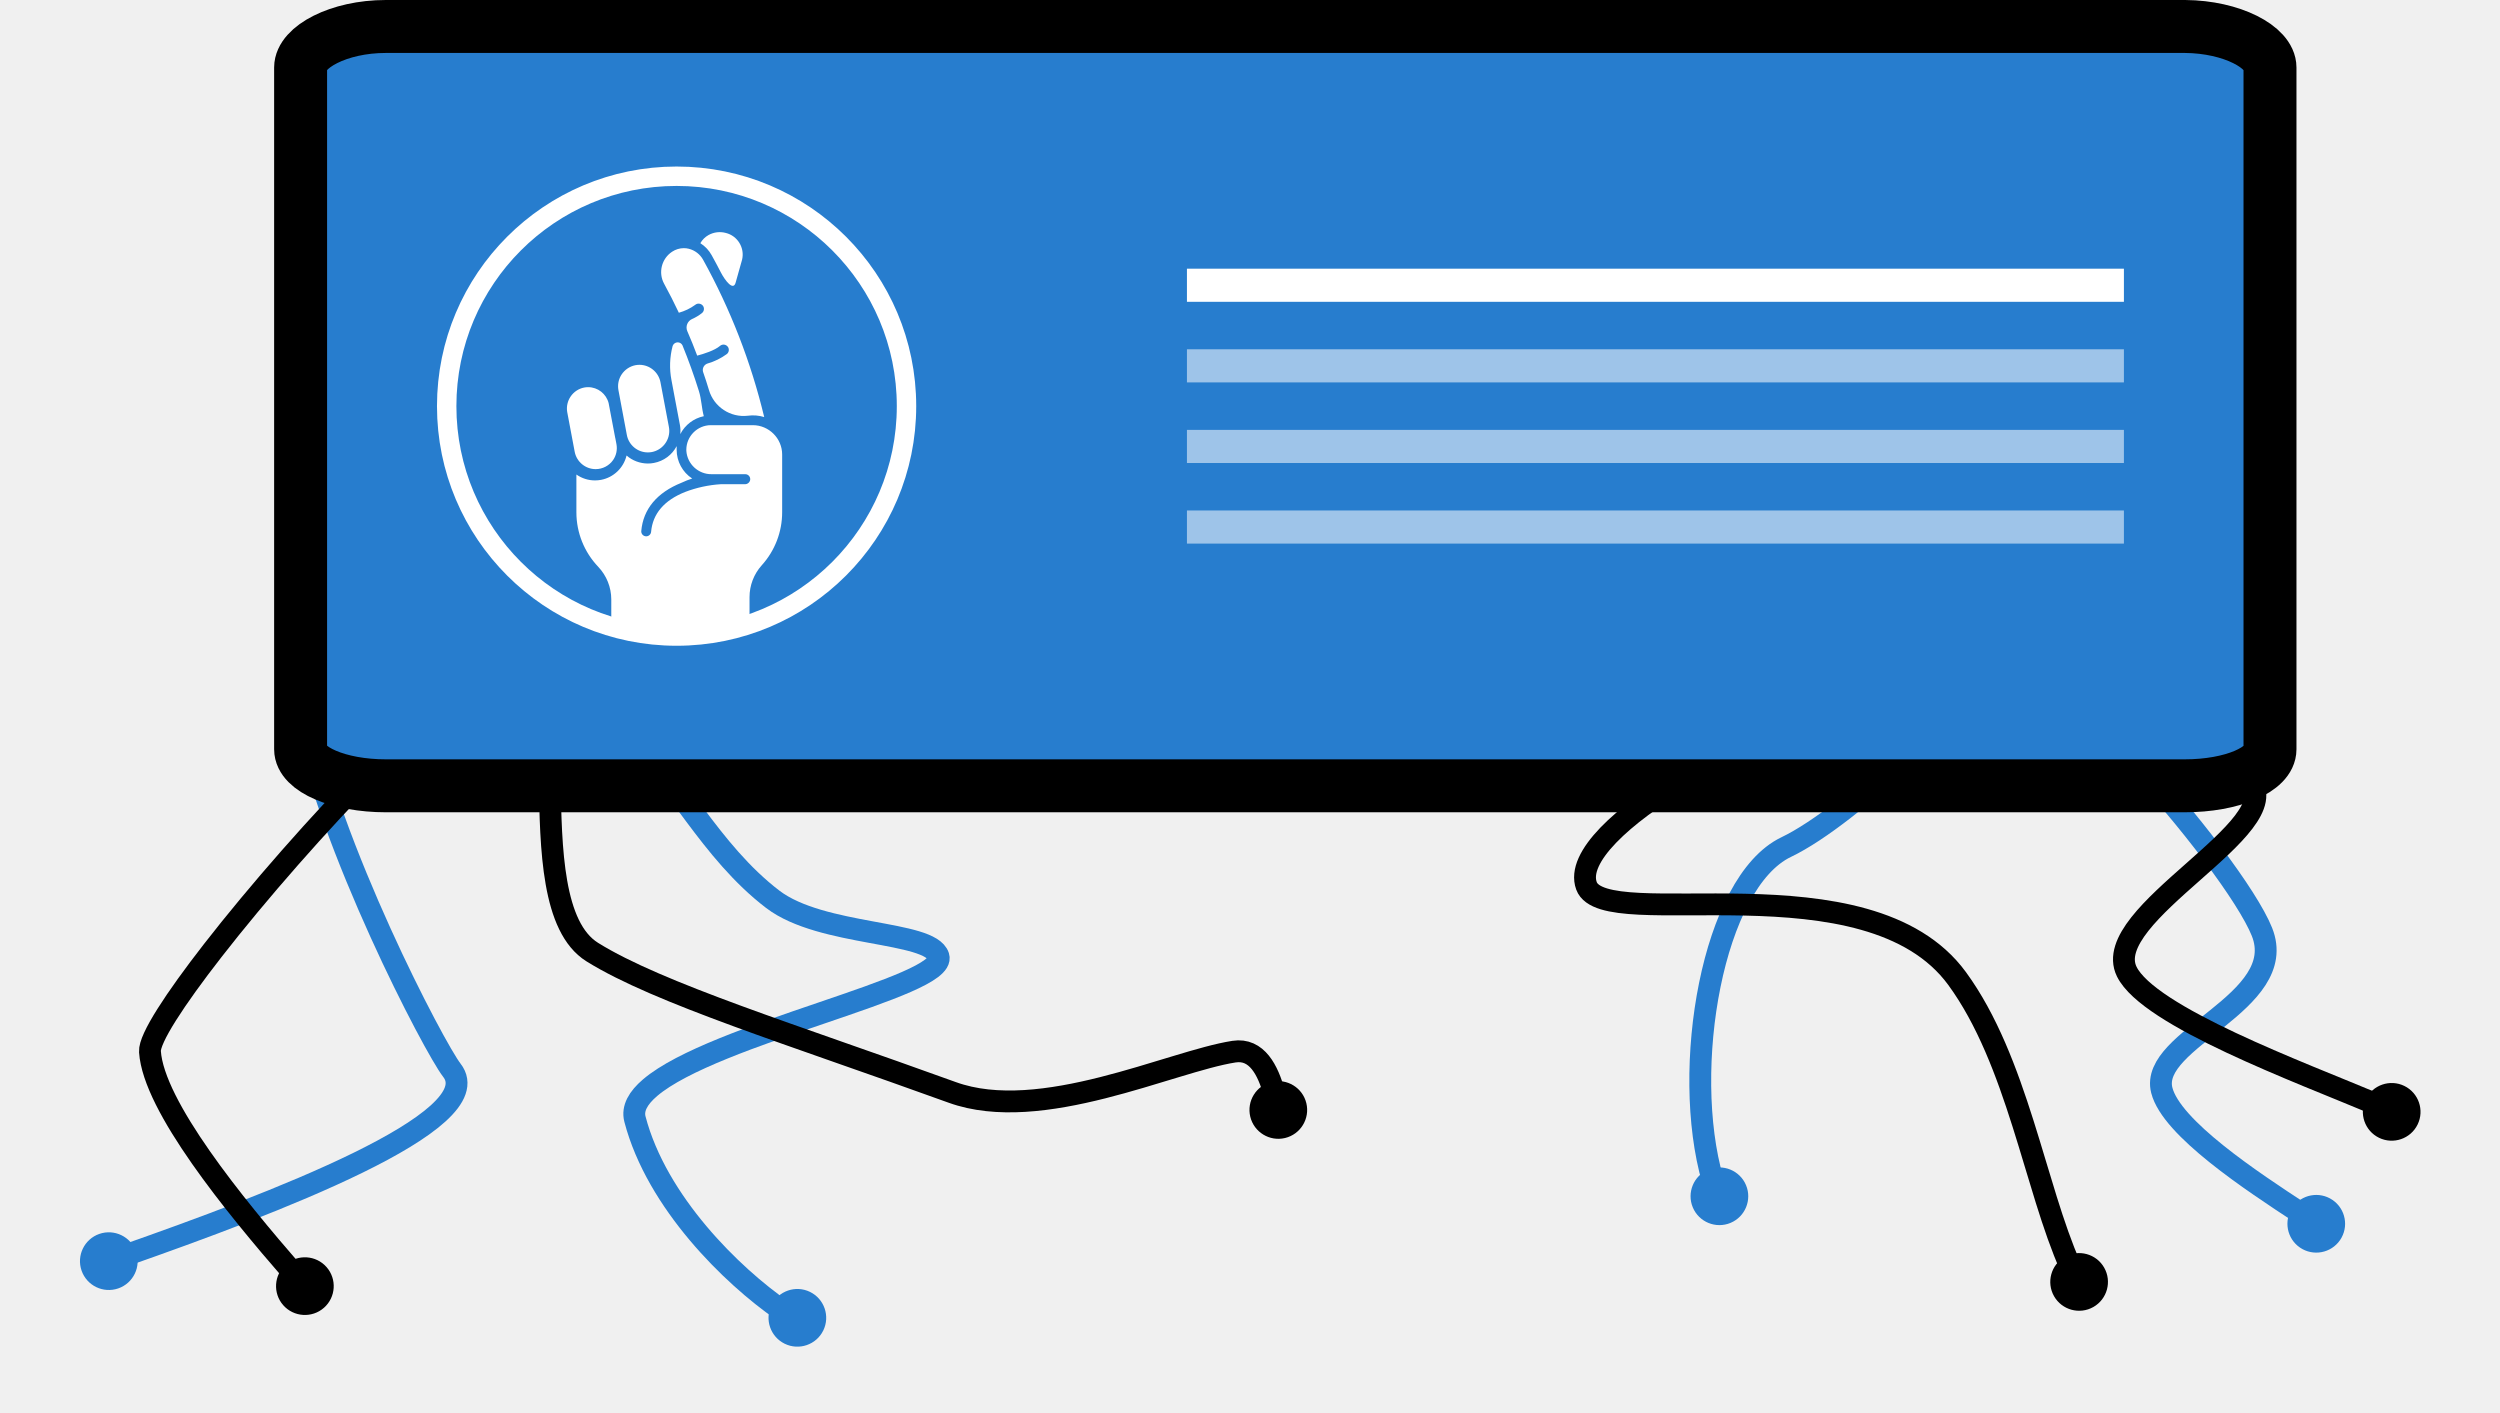
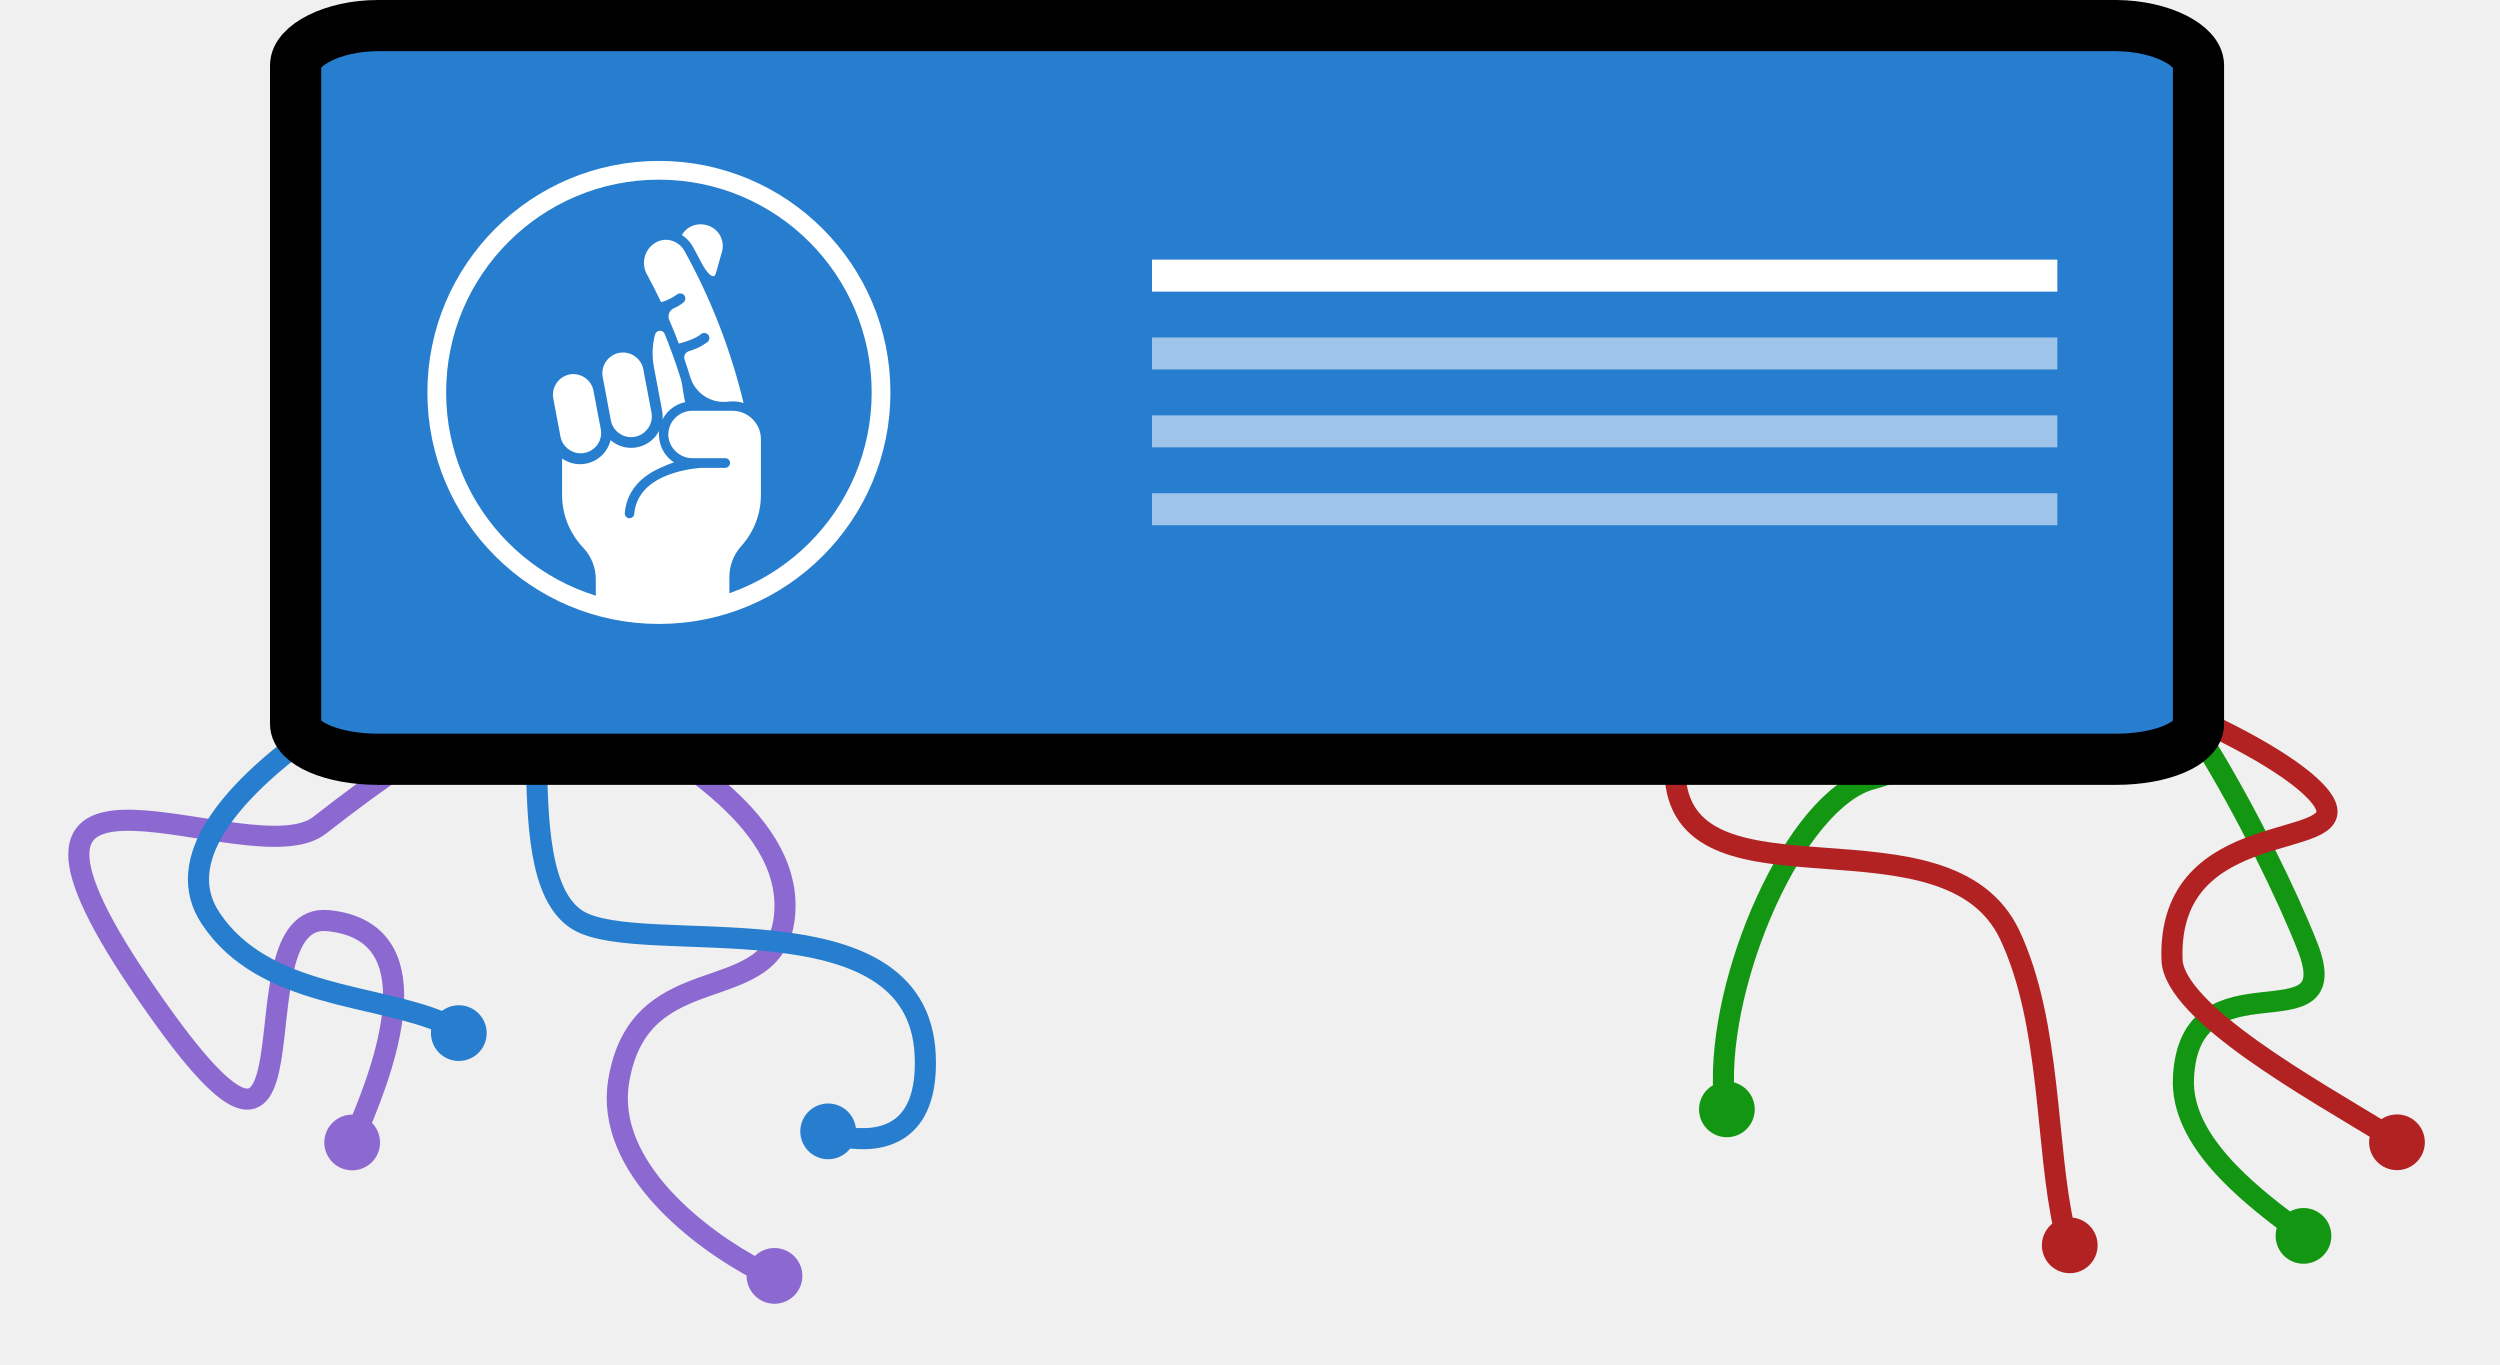
- <svg xmlns="http://www.w3.org/2000/svg" width="100%" height="100%" viewBox="0 0 515 291" version="1.1" xml:space="preserve" style="fill-rule:evenodd;clip-rule:evenodd;stroke-linecap:round;stroke-linejoin:round;stroke-miterlimit:1.5;">
-   <g transform="matrix(1,0,0,1,-134.131,-197.121)">
-     <g transform="matrix(0.259115,0.308895,-0.308895,0.259115,586.428,293.75)">
+ <svg xmlns="http://www.w3.org/2000/svg" width="100%" height="100%" viewBox="0 0 533 291" version="1.1" xml:space="preserve" style="fill-rule:evenodd;clip-rule:evenodd;stroke-linecap:round;stroke-linejoin:round;stroke-miterlimit:1.5;">
+   <g transform="matrix(1,0,0,1,-133.031,-197.121)">
+     <g transform="matrix(0.195564,0.352578,-0.352578,0.195564,629.745,302.808)">
      <g transform="matrix(1.65286,-0.426968,0.216206,0.836964,-395.437,149.455)">
-         <g transform="matrix(1.18247,-1.66716,0.844209,2.33516,-370.225,475.426)">
-           <path d="M348.714,248.719C349.977,251.745 353.46,253.177 356.486,251.914C359.512,250.651 360.944,247.168 359.681,244.142C358.418,241.115 354.935,239.684 351.909,240.947C348.882,242.21 347.451,245.693 348.714,248.719Z" style="fill:rgb(39,125,206);" />
-           <path d="M480.504,247.193C483.211,249.045 483.904,252.746 482.052,255.452C480.2,258.159 476.5,258.852 473.793,257C471.087,255.148 470.393,251.448 472.245,248.741C474.097,246.035 477.798,245.341 480.504,247.193Z" style="fill:rgb(39,125,206);" />
-           <path d="M352.824,243.14C346.19,220.137 352.789,181.775 367.941,174.505C381.853,167.83 405.974,143.478 410.41,137.265C417.324,127.581 460.14,177.398 465.959,191.952C471.778,206.505 442.643,214.002 445.325,224.585C447.303,232.393 463.763,243.249 474.206,250.083" style="fill:none;stroke:rgb(39,125,206);stroke-width:4.5px;" />
+         <g transform="matrix(1.00011,-2.08126,1.0539,1.97503,-361.973,772.074)">
+           <path d="M362.333,237.612C362.939,240.835 366.048,242.96 369.271,242.354C372.494,241.748 374.619,238.639 374.013,235.416C373.407,232.193 370.298,230.069 367.075,230.675C363.852,231.28 361.727,234.389 362.333,237.612Z" style="fill:rgb(19,151,19);" />
+           <path d="M494.884,258.905C497.413,260.992 497.773,264.74 495.686,267.27C493.599,269.799 489.85,270.158 487.321,268.071C484.791,265.984 484.432,262.236 486.519,259.706C488.606,257.177 492.354,256.818 494.884,258.905Z" style="fill:rgb(19,151,19);" />
+           <path d="M367.514,233.01C366.074,208.697 382.798,170.334 399.073,166.077C414.001,162.173 442.317,142.859 447.856,137.604C456.486,129.414 483.346,179.805 491.977,201.867C500.521,223.708 466.622,202.421 465.507,229.975C464.975,243.107 479.072,254.18 488.352,261.219" style="fill:none;stroke:rgb(19,151,19);stroke-width:4.5px;" />
        </g>
      </g>
      <g transform="matrix(1.65286,-0.426968,0.216206,0.836964,-453.84,148.432)">
-         <g transform="matrix(1.18247,-1.66716,0.844209,2.33516,-337.251,493.469)">
-           <path d="M423.133,267.016C424.757,269.866 428.388,270.861 431.237,269.238C434.087,267.614 435.082,263.983 433.459,261.133C431.836,258.284 428.204,257.289 425.355,258.912C422.505,260.535 421.51,264.167 423.133,267.016Z" />
-           <path d="M495.295,223.703C498.241,225.143 499.464,228.704 498.024,231.651C496.584,234.597 493.023,235.82 490.076,234.38C487.13,232.94 485.907,229.379 487.347,226.432C488.787,223.486 492.348,222.263 495.295,223.703Z" />
-           <path d="M426.531,260.977C419.212,244.558 415.553,218.533 403.164,201.579C384.728,176.353 330.51,192.585 326.815,182.481C322.526,170.756 364.9,147.662 387.67,144.068C407.38,140.957 455.028,151.573 463.434,160.919C471.84,170.265 432.34,188.354 438.105,200.143C442.629,209.393 473.8,220.883 489.483,227.476" style="fill:none;stroke:black;stroke-width:4.5px;" />
+         <g transform="matrix(1.00011,-2.08126,1.0539,1.97503,-328.998,790.118)">
+           <path d="M435.642,267.404C436.694,270.511 440.069,272.179 443.175,271.128C446.282,270.077 447.95,266.702 446.899,263.595C445.848,260.489 442.473,258.82 439.366,259.871C436.26,260.922 434.591,264.298 435.642,267.404Z" style="fill:rgb(178,34,34);" />
+           <path d="M514.448,238.667C517.132,240.551 517.781,244.26 515.897,246.944C514.012,249.628 510.303,250.278 507.619,248.393C504.935,246.509 504.286,242.8 506.17,240.116C508.055,237.432 511.764,236.783 514.448,238.667Z" style="fill:rgb(178,34,34);" />
+           <path d="M440.128,262.123C436.069,244.61 437.432,218.365 428.497,199.362C415.202,171.087 359.857,195.019 357.181,166.078C354.827,140.628 401.198,139.146 424.236,139.953C444.178,140.652 488.933,160.146 495.406,170.921C501.879,181.696 461.973,173.356 463.073,204.605C463.47,215.9 493.353,232.425 508.116,241.482" style="fill:none;stroke:rgb(178,34,34);stroke-width:4.5px;" />
        </g>
      </g>
    </g>
    <g transform="matrix(0.403183,-1.73472e-18,1.73472e-18,0.403183,183.118,299.493)">
      <g transform="matrix(1.65286,-0.426968,0.216206,0.836964,-395.437,149.455)">
-         <g transform="matrix(1.40672,0.717623,-0.363386,2.77802,214.465,-372.529)">
-           <path d="M20.459,254.187C17.363,255.267 15.726,258.658 16.806,261.755C17.887,264.851 21.278,266.488 24.374,265.408C27.47,264.328 29.107,260.937 28.027,257.84C26.947,254.744 23.556,253.107 20.459,254.187Z" style="fill:rgb(39,125,206);" />
-           <path d="M166.861,266.132C169.809,267.569 171.034,271.13 169.597,274.077C168.159,277.025 164.598,278.25 161.651,276.812C158.704,275.374 157.478,271.814 158.916,268.867C160.354,265.919 163.914,264.694 166.861,266.132Z" style="fill:rgb(39,125,206);" />
-           <path d="M25.783,258.623C55.656,248.12 101.282,230.977 93.083,220.469C85.961,211.342 5.507,53.378 130.798,153.166C138.959,159.666 146.221,175.359 159.192,185.259C169.28,192.958 191.602,191.649 193.323,197.011C195.311,203.207 147.061,212.851 133.92,224.063C131.451,226.17 130.221,228.333 130.798,230.539C135.304,247.764 150.91,262.877 161.052,269.909" style="fill:none;stroke:rgb(39,125,206);stroke-width:4.5px;" />
+         <g transform="matrix(1.40672,0.717623,-0.363386,2.77802,212.918,-373.318)">
+           <path d="M69.626,241.224C68.327,244.235 69.718,247.734 72.729,249.033C75.74,250.332 79.239,248.941 80.538,245.93C81.837,242.919 80.446,239.419 77.435,238.121C74.424,236.822 70.925,238.212 69.626,241.224Z" style="fill:rgb(139,105,209);" />
+           <path d="M167.179,266.445C170.256,267.581 171.832,271.001 170.696,274.077C169.56,277.154 166.14,278.729 163.064,277.593C159.987,276.458 158.412,273.038 159.547,269.961C160.683,266.885 164.103,265.309 167.179,266.445Z" style="fill:rgb(139,105,209);" />
+           <path d="M76.494,240.303C82.748,225.549 92.12,198.6 70.028,196.283C48.026,193.976 72.639,273.147 29.72,209.577C-10.115,150.574 53.587,187.299 68.12,175.957C92.317,157.072 116.832,141.168 131.897,153.166C140.058,159.666 168.663,173.595 167.319,194.516C165.941,215.954 136.407,202.789 131.897,230.539C128.927,248.813 149.281,264.267 161.777,270.784" style="fill:none;stroke:rgb(139,105,209);stroke-width:4.5px;" />
        </g>
      </g>
      <g transform="matrix(1.65286,-0.426968,0.216206,0.836964,-453.84,148.432)">
-         <g transform="matrix(1.40672,0.717623,-0.363386,2.77802,247.439,-354.485)">
-           <path d="M58.346,268.87C60.514,271.331 64.272,271.57 66.733,269.403C69.194,267.235 69.433,263.478 67.265,261.016C65.098,258.555 61.34,258.316 58.879,260.484C56.418,262.651 56.179,266.409 58.346,268.87Z" />
-           <path d="M269.109,227.264C269.876,230.452 267.909,233.663 264.72,234.43C261.532,235.196 258.321,233.229 257.554,230.041C256.788,226.852 258.755,223.641 261.943,222.875C265.132,222.108 268.343,224.075 269.109,227.264Z" />
-           <path d="M60.45,262.267C48.257,248.255 31.637,227.865 30.891,216.637C30.715,213.98 35.97,205.907 43.826,195.81C62.189,172.209 94.763,137.55 105.4,135.157C120.587,131.74 105.6,185.908 122.014,196.136C135.591,204.596 163.31,213.134 196.157,225.034C214.426,231.653 241.206,218.652 254.215,216.637C258.924,215.907 261.214,220.489 262.499,225.186" style="fill:none;stroke:black;stroke-width:4.5px;" />
+         <g transform="matrix(1.40672,0.717623,-0.363386,2.77802,245.893,-355.274)">
+           <path d="M94.447,225.152C97.147,227.013 100.85,226.332 102.712,223.632C104.573,220.931 103.892,217.228 101.192,215.367C98.492,213.506 94.788,214.187 92.927,216.887C91.066,219.587 91.747,223.29 94.447,225.152Z" style="fill:rgb(39,125,206);" />
+           <path d="M174.553,246.801C171.467,245.691 169.864,242.284 170.974,239.199C172.084,236.113 175.491,234.509 178.577,235.619C181.663,236.73 183.266,240.136 182.156,243.222C181.046,246.308 177.639,247.912 174.553,246.801Z" style="fill:rgb(39,125,206);" />
+           <path d="M94.884,218.236C80.287,211.772 56.302,212.856 44.925,195.81C28.324,170.938 95.862,137.55 106.499,135.157C121.686,131.74 106.699,185.908 123.114,196.136C136.69,204.596 195.788,190.129 197.256,225.034C197.969,241.986 187.823,243.752 179.92,242.417" style="fill:none;stroke:rgb(39,125,206);stroke-width:4.5px;" />
        </g>
      </g>
    </g>
    <g transform="matrix(2.72698,0,0,2.72698,-271.092,-67.0602)">
      <g>
        <path d="M320.076,101.976L320.076,153.479C320.076,155.015 317.206,156.238 313.638,156.238L177.744,156.238C174.194,156.238 171.306,154.997 171.306,153.479L171.306,101.976C171.306,100.441 174.175,98.877 177.744,98.877L313.656,98.877C317.206,98.905 320.076,100.441 320.076,101.976Z" style="fill:rgb(39,125,206);fill-rule:nonzero;stroke:black;stroke-width:4px;stroke-linecap:butt;stroke-miterlimit:2;" />
        <g transform="matrix(1,0,0,1,1.63798,-0.097)">
          <rect x="236.623" y="117.271" width="70.78" height="2.502" style="fill:white;" />
        </g>
        <g transform="matrix(1,0,0,1,1.63798,-0.097)">
          <rect x="236.623" y="123.359" width="70.78" height="2.502" style="fill:white;fill-opacity:0.55;" />
        </g>
        <g transform="matrix(1,0,0,1,1.63798,-0.097)">
          <rect x="236.623" y="129.448" width="70.78" height="2.502" style="fill:white;fill-opacity:0.55;" />
        </g>
        <g transform="matrix(1,0,0,1,1.63798,-0.097)">
          <rect x="236.623" y="135.536" width="70.78" height="2.502" style="fill:white;fill-opacity:0.55;" />
        </g>
        <g transform="matrix(1,0,0,1,1.63798,-3.01304)">
          <g id="hand" transform="matrix(1,0,0,1,0,0.21672)">
            <path d="M193.277,134.421C192.977,134.854 192.482,135.112 191.956,135.112C191.191,135.112 190.526,134.568 190.376,133.817L189.81,130.811C189.658,129.95 190.232,129.114 191.09,128.948C191.188,128.929 191.287,128.92 191.387,128.92C192.117,128.92 192.759,129.42 192.937,130.128L193.428,132.718C193.433,132.746 193.438,132.773 193.447,132.8L193.529,133.235C193.605,133.648 193.515,134.075 193.277,134.421Z" style="fill:white;fill-rule:nonzero;" />
            <path d="M196.198,133.822C196.098,133.84 195.997,133.849 195.897,133.849C195.123,133.849 194.454,133.293 194.313,132.532L193.678,129.15C193.659,129.05 193.65,128.949 193.65,128.847C193.65,127.962 194.379,127.232 195.265,127.232C196.037,127.232 196.707,127.787 196.852,128.546L197.488,131.918C197.508,132.02 197.518,132.123 197.518,132.227C197.518,133.003 196.961,133.676 196.198,133.822Z" style="fill:white;fill-rule:nonzero;" />
            <path d="M197.684,128.393C197.518,127.535 197.549,126.651 197.772,125.807C197.828,125.645 197.982,125.534 198.153,125.534C198.305,125.534 198.445,125.621 198.513,125.757C198.972,126.88 199.385,128.028 199.751,129.2C199.953,129.83 199.953,130.469 200.126,131.113C199.361,131.273 198.707,131.771 198.35,132.466C198.373,132.236 198.363,132.004 198.322,131.777L197.919,129.645L197.686,128.403L197.684,128.393Z" style="fill:white;fill-rule:nonzero;" />
            <path d="M200.718,118.95C200.96,119.384 201.193,119.822 201.42,120.264C201.735,120.867 202.355,121.683 202.531,121.021L203.02,119.282C203.23,118.391 202.673,117.484 201.784,117.269C201.346,117.151 200.881,117.208 200.484,117.428C200.225,117.573 200.011,117.786 199.864,118.044C200.221,118.269 200.515,118.582 200.718,118.95Z" style="fill:white;fill-rule:nonzero;" />
            <path d="M198.241,123.298C198.684,123.175 199.102,122.975 199.473,122.705C199.546,122.643 199.64,122.609 199.736,122.609C199.874,122.609 200.004,122.681 200.078,122.798C200.183,122.971 200.144,123.198 199.985,123.324C199.757,123.506 199.506,123.656 199.238,123.773C198.892,123.927 198.73,124.335 198.877,124.684C199.141,125.287 199.393,125.912 199.627,126.538C200.12,126.411 200.946,126.147 201.351,125.803C201.424,125.74 201.518,125.704 201.615,125.704C201.752,125.704 201.88,125.774 201.955,125.889C202.062,126.061 202.026,126.29 201.868,126.417C201.426,126.741 200.929,126.985 200.402,127.136C200.193,127.206 200.05,127.402 200.05,127.623C200.05,127.68 200.059,127.736 200.078,127.79C200.23,128.231 200.376,128.666 200.515,129.136C200.887,130.41 202.139,131.236 203.457,131.077C203.87,131.021 204.29,131.056 204.689,131.178C203.692,127.028 202.14,123.032 200.074,119.297C199.845,118.881 199.452,118.58 198.992,118.465C198.869,118.433 198.742,118.419 198.616,118.419C198.301,118.421 197.994,118.514 197.732,118.688C196.935,119.211 196.67,120.27 197.127,121.105C197.52,121.823 197.889,122.555 198.241,123.298Z" style="fill:white;fill-rule:nonzero;" />
            <path d="M203.83,131.791C205.045,131.791 206.045,132.791 206.045,134.006L206.045,138.372C206.046,139.849 205.497,141.276 204.506,142.372C203.908,143.035 203.578,143.897 203.58,144.789L203.58,146.305C202.199,146.847 200.627,147.135 199.042,147.23C198.468,147.264 197.893,147.278 197.325,147.278C195.785,147.278 194.384,146.99 193.137,146.546L193.137,144.958C193.136,144.04 192.783,143.156 192.15,142.489C191.092,141.381 190.501,139.906 190.501,138.373L190.501,135.52C190.914,135.81 191.406,135.966 191.911,135.965C192.063,135.964 192.214,135.95 192.364,135.922C193.31,135.742 194.067,135.021 194.291,134.084C194.738,134.472 195.31,134.687 195.901,134.688C196.055,134.689 196.209,134.674 196.359,134.644C197.095,134.507 197.73,134.038 198.076,133.374C198.071,133.467 198.07,133.561 198.075,133.653C198.075,134.527 198.517,135.344 199.248,135.822C198.973,135.91 198.704,136.016 198.443,136.14C196.59,136.882 195.545,138.134 195.403,139.785C195.402,139.795 195.401,139.805 195.401,139.815C195.401,140.02 195.569,140.188 195.774,140.188L195.775,140.188C195.968,140.187 196.13,140.037 196.145,139.846C196.268,138.485 197.126,137.473 198.703,136.841C199.571,136.507 200.485,136.309 201.413,136.251L203.229,136.251C203.436,136.258 203.613,136.102 203.632,135.897C203.633,135.887 203.633,135.878 203.633,135.868C203.633,135.663 203.465,135.495 203.26,135.494L200.71,135.494C199.717,135.505 198.877,134.73 198.808,133.738C198.806,133.708 198.806,133.677 198.806,133.647C198.806,132.631 199.641,131.793 200.658,131.791L203.83,131.791Z" style="fill:white;" />
          </g>
          <g transform="matrix(0.375009,0,0,0.375009,97.2786,17.1322)">
            <circle cx="268.773" cy="302.495" r="46.313" style="fill:none;stroke:white;stroke-width:3.91px;" />
          </g>
        </g>
      </g>
    </g>
  </g>
</svg>
